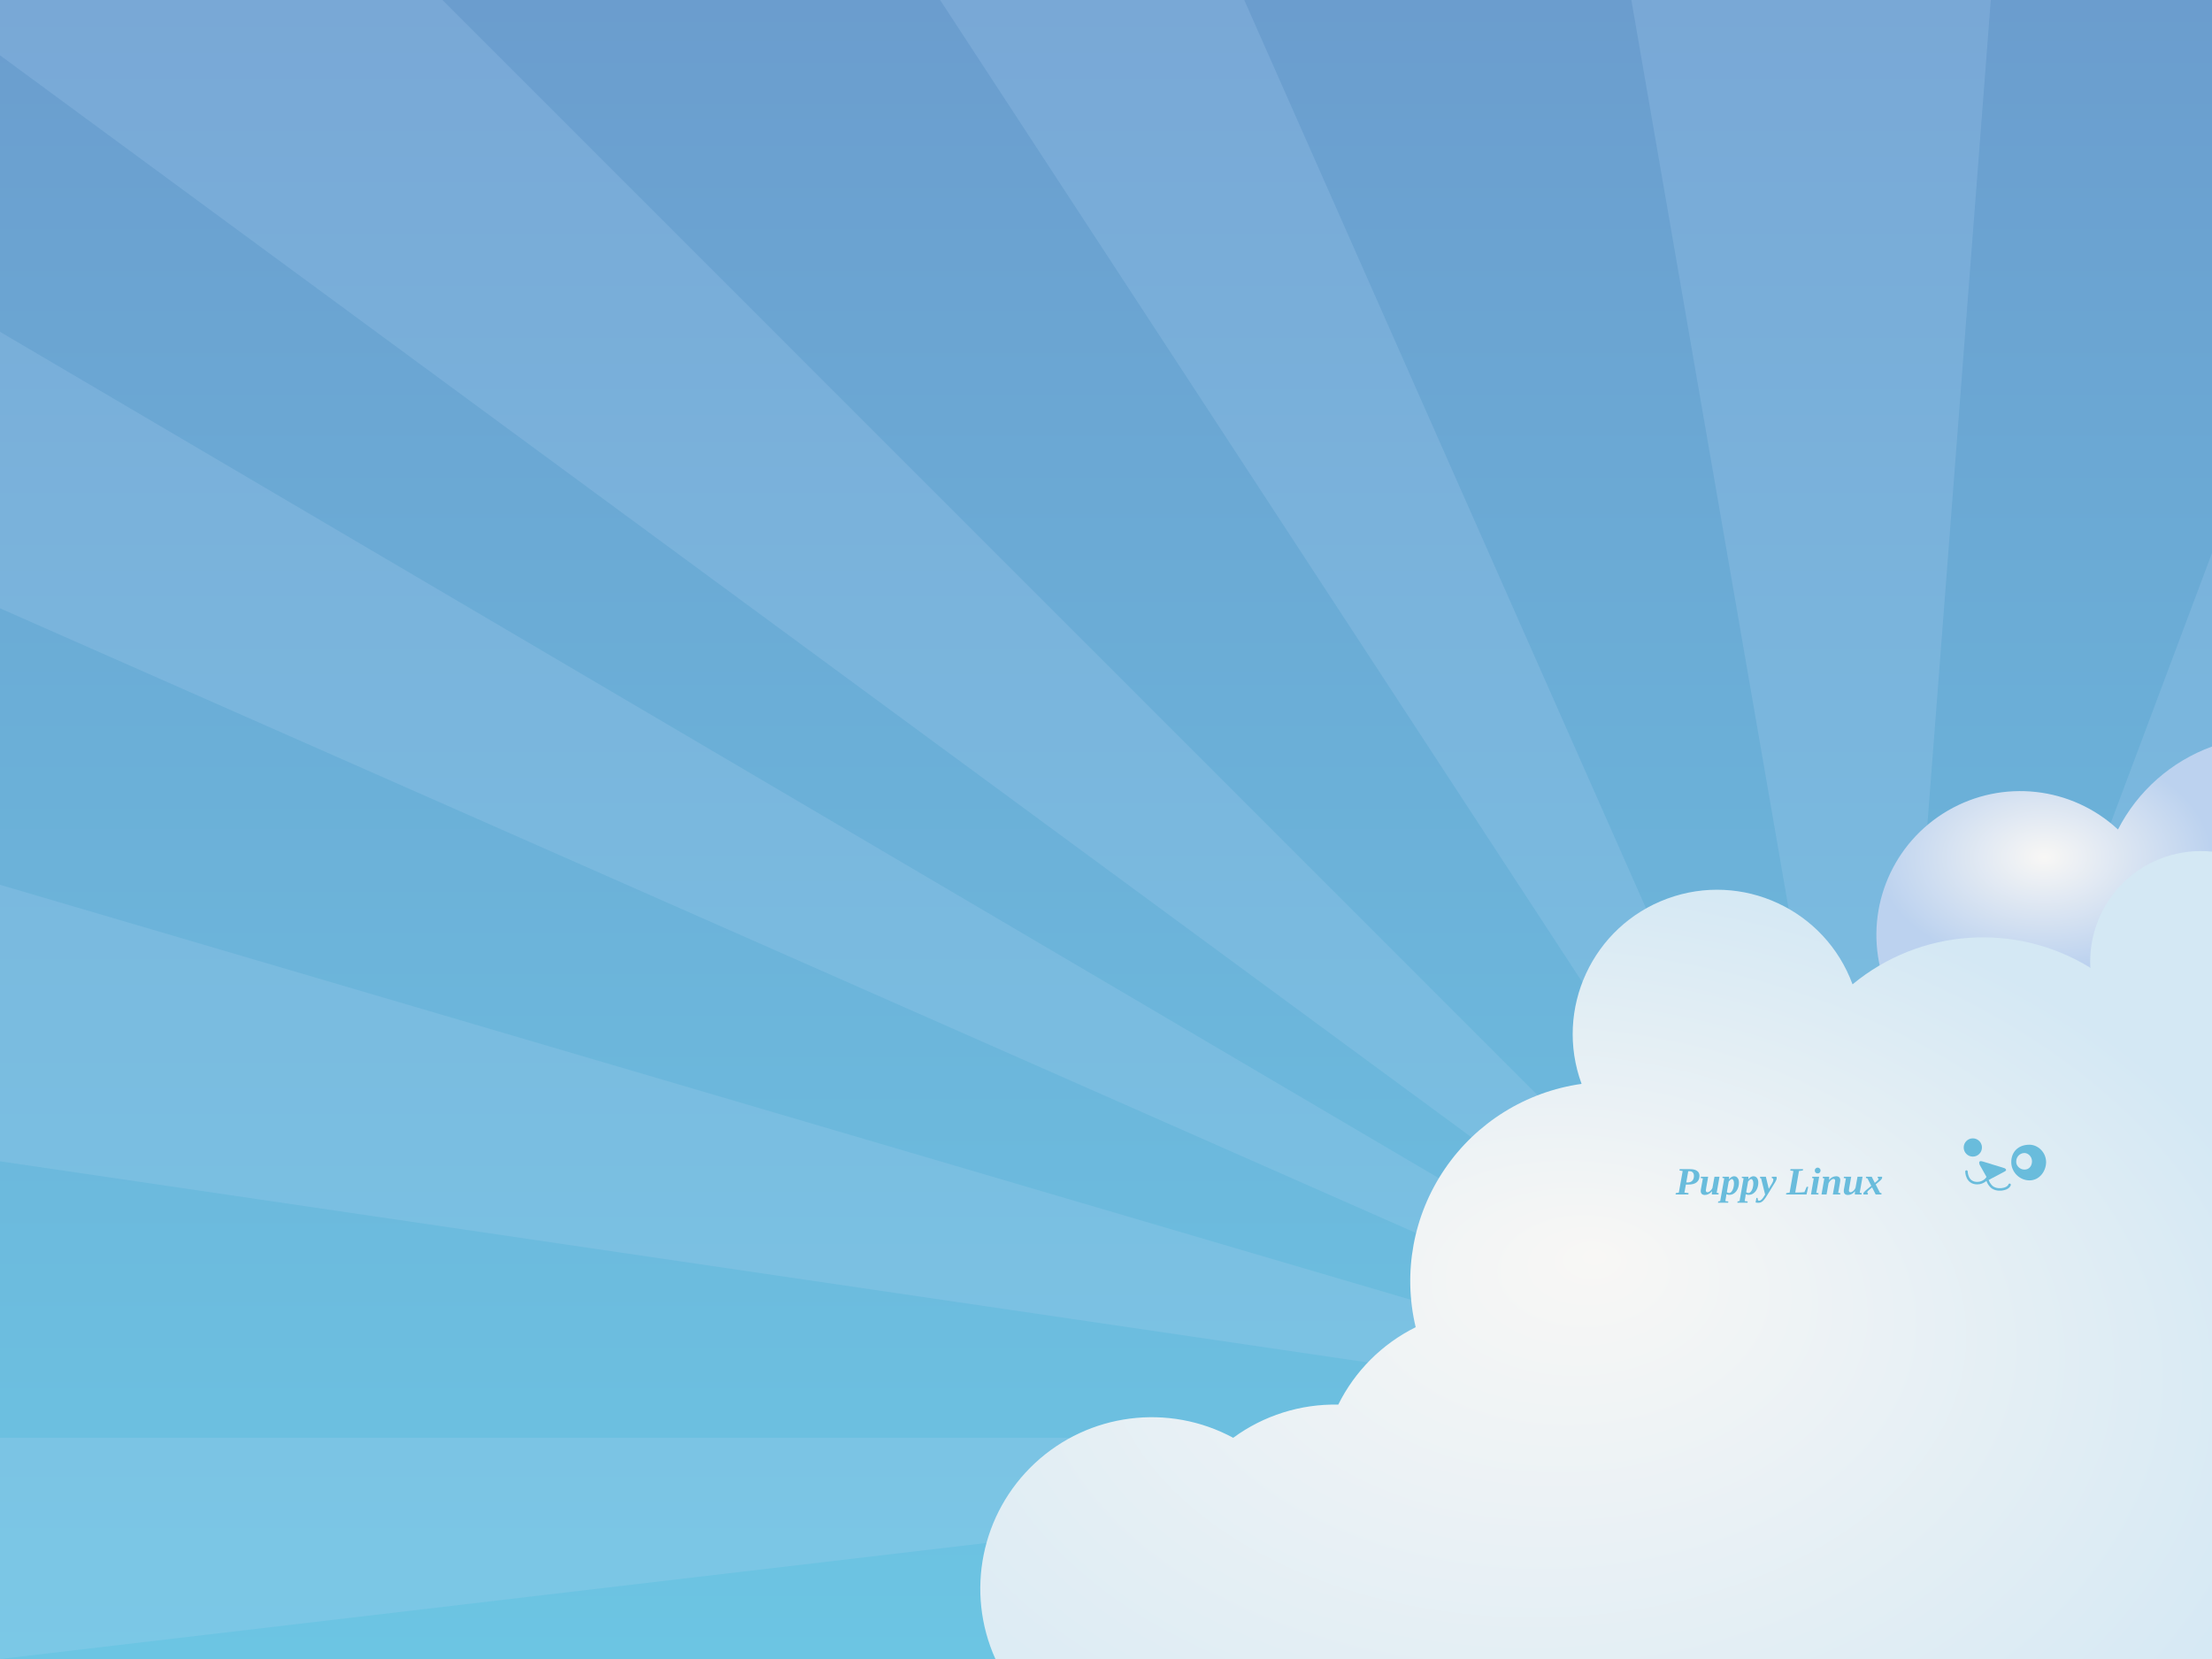
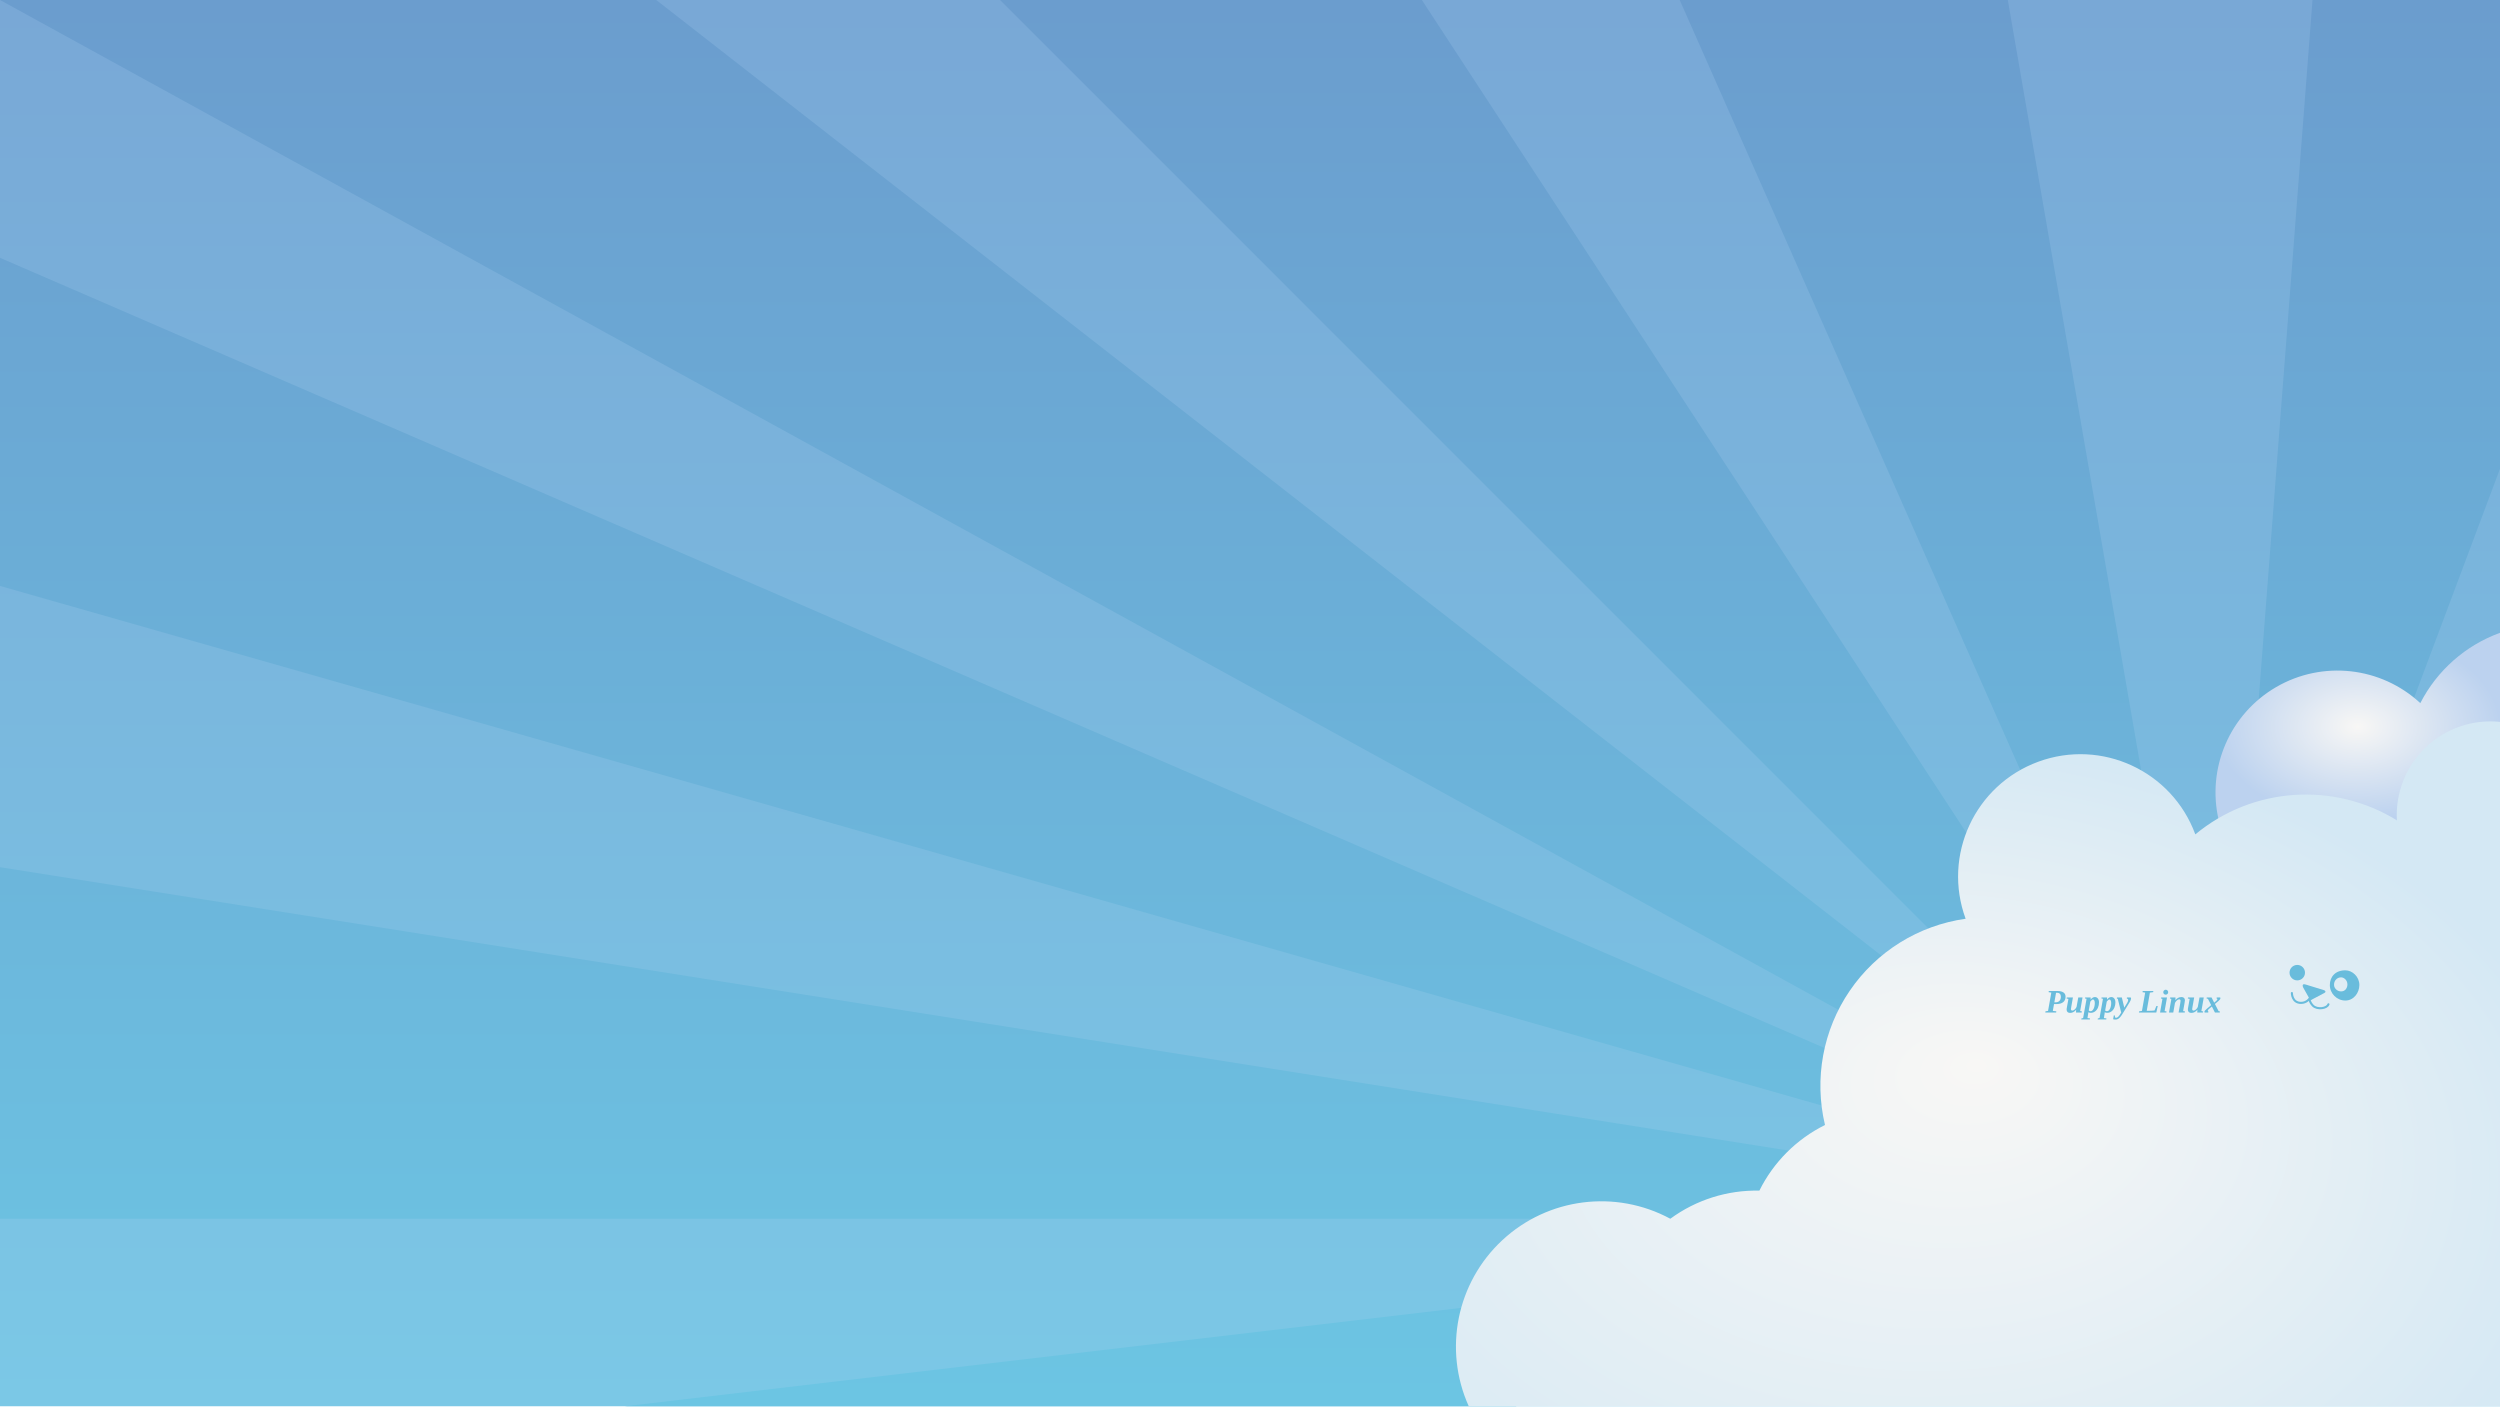
- <svg xmlns="http://www.w3.org/2000/svg" version="1.1" viewBox="0 0 800 600">
+ <svg xmlns="http://www.w3.org/2000/svg" version="1.1" width="1920px" height="1080px" viewBox="0 0 1066.666 600">
  <defs>
    <linearGradient id="grad1" x1="0%" y1="0%" x2="0%" y2="100%">
      <stop offset="0%" style="stop-color:rgb(121,168,214);stop-opacity:1" />
      <stop offset="100%" style="stop-color:rgb(123,200,230);stop-opacity:1" />
    </linearGradient>
    <linearGradient id="grad2" x1="0%" y1="0%" x2="0%" y2="100%">
      <stop offset="0%" style="stop-color:rgb(107,157,206);stop-opacity:1" />
      <stop offset="100%" style="stop-color:rgb(108,197,227);stop-opacity:1" />
    </linearGradient>
    <radialGradient id="grad3" cx="50%" cy="50%" r="50%" fx="50%" fy="50%">
      <stop offset="0%" style="stop-color:rgb(248,247,245); stop-opacity:1" />
      <stop offset="100%" style="stop-color:rgb(188,210,239);stop-opacity:1" />
    </radialGradient>
    <radialGradient id="grad4" cx="40%" cy="70%" r="70%" fx="50%" fy="50%">
      <stop offset="0%" style="stop-color:rgb(248,247,245); stop-opacity:1" />
      <stop offset="100%" style="stop-color:rgb(212,232,244);stop-opacity:1" />
    </radialGradient>
  </defs>
-   <path style="fill:url(#grad1);" d="m 0,0 800,0 0,600 -800,0 z" />
-   <path style="fill:url(#grad2);" d="m 680,520 -300,80 -380,0 680,-80 -680,0 0,-100 680,100 -680,-200 0,-100 680,300 -680,-400, 0,-100 680,500 -520,-520 180,0 340,520 -230,-520 140,0 90,520 40,-520 80,0 0,200 -120,320" />
-   <path style="fill:url(#grad3);" d="m 680,350 a 52 52 0 0 1 86,-50 a 62 62 0 0 1 34,-30 l 0,80 z" />
-   <path style="fill:url(#grad4);" d="m 360,600 a 62 62 0 0 1 86,-80  a 62 62 0 0 1 38,-12 a 62 62 0 0 1 28,-28  a 72 72 0 0 1 60,-88 a 52 52 0 0 1 98,-36 a 74 74 0 0 1 86,-6 a 40 40 0 0 1 44,-42 l 0,292 " />
+   <path style="fill:url(#grad1);" d="m 0,0 1066.666,0 0,600 -1066.666,0 z" />
+   <path style="fill:url(#grad2);" d="m 946.666,520 -300,80 -380,0 680,-80 -946.666,0 0,-150 946.666,150 -946.666,-270 0,-140 946.666,410 -946.666,-520, 280,0 666.666,520 -520,-520 180,0 340,520 -230,-520 140,0 90,520 40,-520 80,0 0,200 -120,320" />
+   <path style="fill:url(#grad3);" d="m 946.666,350 a 52 52 0 0 1 86,-50 a 62 62 0 0 1 34,-30 l 0,80 z" />
+   <path style="fill:url(#grad4);" d="m 626.666,600 a 62 62 0 0 1 86,-80  a 62 62 0 0 1 38,-12 a 62 62 0 0 1 28,-28  a 72 72 0 0 1 60,-88 a 52 52 0 0 1 98,-36 a 74 74 0 0 1 86,-6 a 40 40 0 0 1 44,-42 l 0,292 " />
  <g style="fill:#69BCDC;stroke:none;">
-     <path d="m 734,414 c 3,0 6,2.7 6,6.3  c -0.03,3.3 -2.4,6.6 -6,6.6 c -3.6,0 -6.6,-3 -6.6,-6.6 l 1.8,0 c 0,1.2 1.2,2.7 3,2.7 c 1.8,0 2.7,-1.5 2.7,-3 c 0,-1.8 -1.5,-3 -2.7,-3 c -1.8,0 -3,1.5 -3,3 l 0 0.3 -1.8 0 c 0 -3.6 2.4 -6.3 6.6 -6.3 z" />
-     <ellipse cx="713.5" cy="415" rx="3.3" ry="3.3" />
-     <path d="m 725,422.5 -7.8,-2.4 c -0.9,-0.3 -1.8,-0.3 -1.2,1.2 l 2.7,4.8 c 0.3,1.2 1.3,0.2 1.2,0.3 l 5.1,-2.7 c 1.2,-0.6 0,-1.2 0,-1.2 z" />
+     <path d="m 1000.666,414 c 3,0 6,2.7 6,6.3  c -0.03,3.3 -2.4,6.6 -6,6.6 c -3.6,0 -6.6,-3 -6.6,-6.6 l 1.8,0 c 0,1.2 1.2,2.7 3,2.7 c 1.8,0 2.7,-1.5 2.7,-3 c 0,-1.8 -1.5,-3 -2.7,-3 c -1.8,0 -3,1.5 -3,3 l 0 0.3 -1.8 0 c 0 -3.6 2.4 -6.3 6.6 -6.3 z" />
+     <ellipse cx="980.166" cy="415" rx="3.3" ry="3.3" />
+     <path d="m 991.666,422.5 -7.8,-2.4 c -0.9,-0.3 -1.8,-0.3 -1.2,1.2 l 2.7,4.8 c 0.3,1.2 1.3,0.2 1.2,0.3 l 5.1,-2.7 c 1.2,-0.6 0,-1.2 0,-1.2 z" />
  </g>
-   <path style="fill:none;stroke:#69BCDC;stroke-width:0.9;stroke-linecap:round;" d="m 726.8,428.5 c -0.6,1.8 -4.8,2.4 -6.6,0.6 c -1.5,-1.5 -1.5,-3 -1.5,-3 c 0,0 -1.2,1.8 -3.6,1.8 c -3.9,0 -3.9,-4.2 -3.9,-4.2" />
-   <text style="fill:#69BCDC;stroke:none;" font-style="italic" font-weight="bold" font-size="14" x="606" y="432">Puppy Linux</text>
+   <path style="fill:none;stroke:#69BCDC;stroke-width:0.9;stroke-linecap:round;" d="m 993.466,428.5 c -0.6,1.8 -4.8,2.4 -6.6,0.6 c -1.5,-1.5 -1.5,-3 -1.5,-3 c 0,0 -1.2,1.8 -3.6,1.8 c -3.9,0 -3.9,-4.2 -3.9,-4.2" />
+   <text style="fill:#69BCDC;stroke:none;" font-style="italic" font-weight="bold" font-size="14" x="872.666" y="432">Puppy Linux</text>
</svg>
